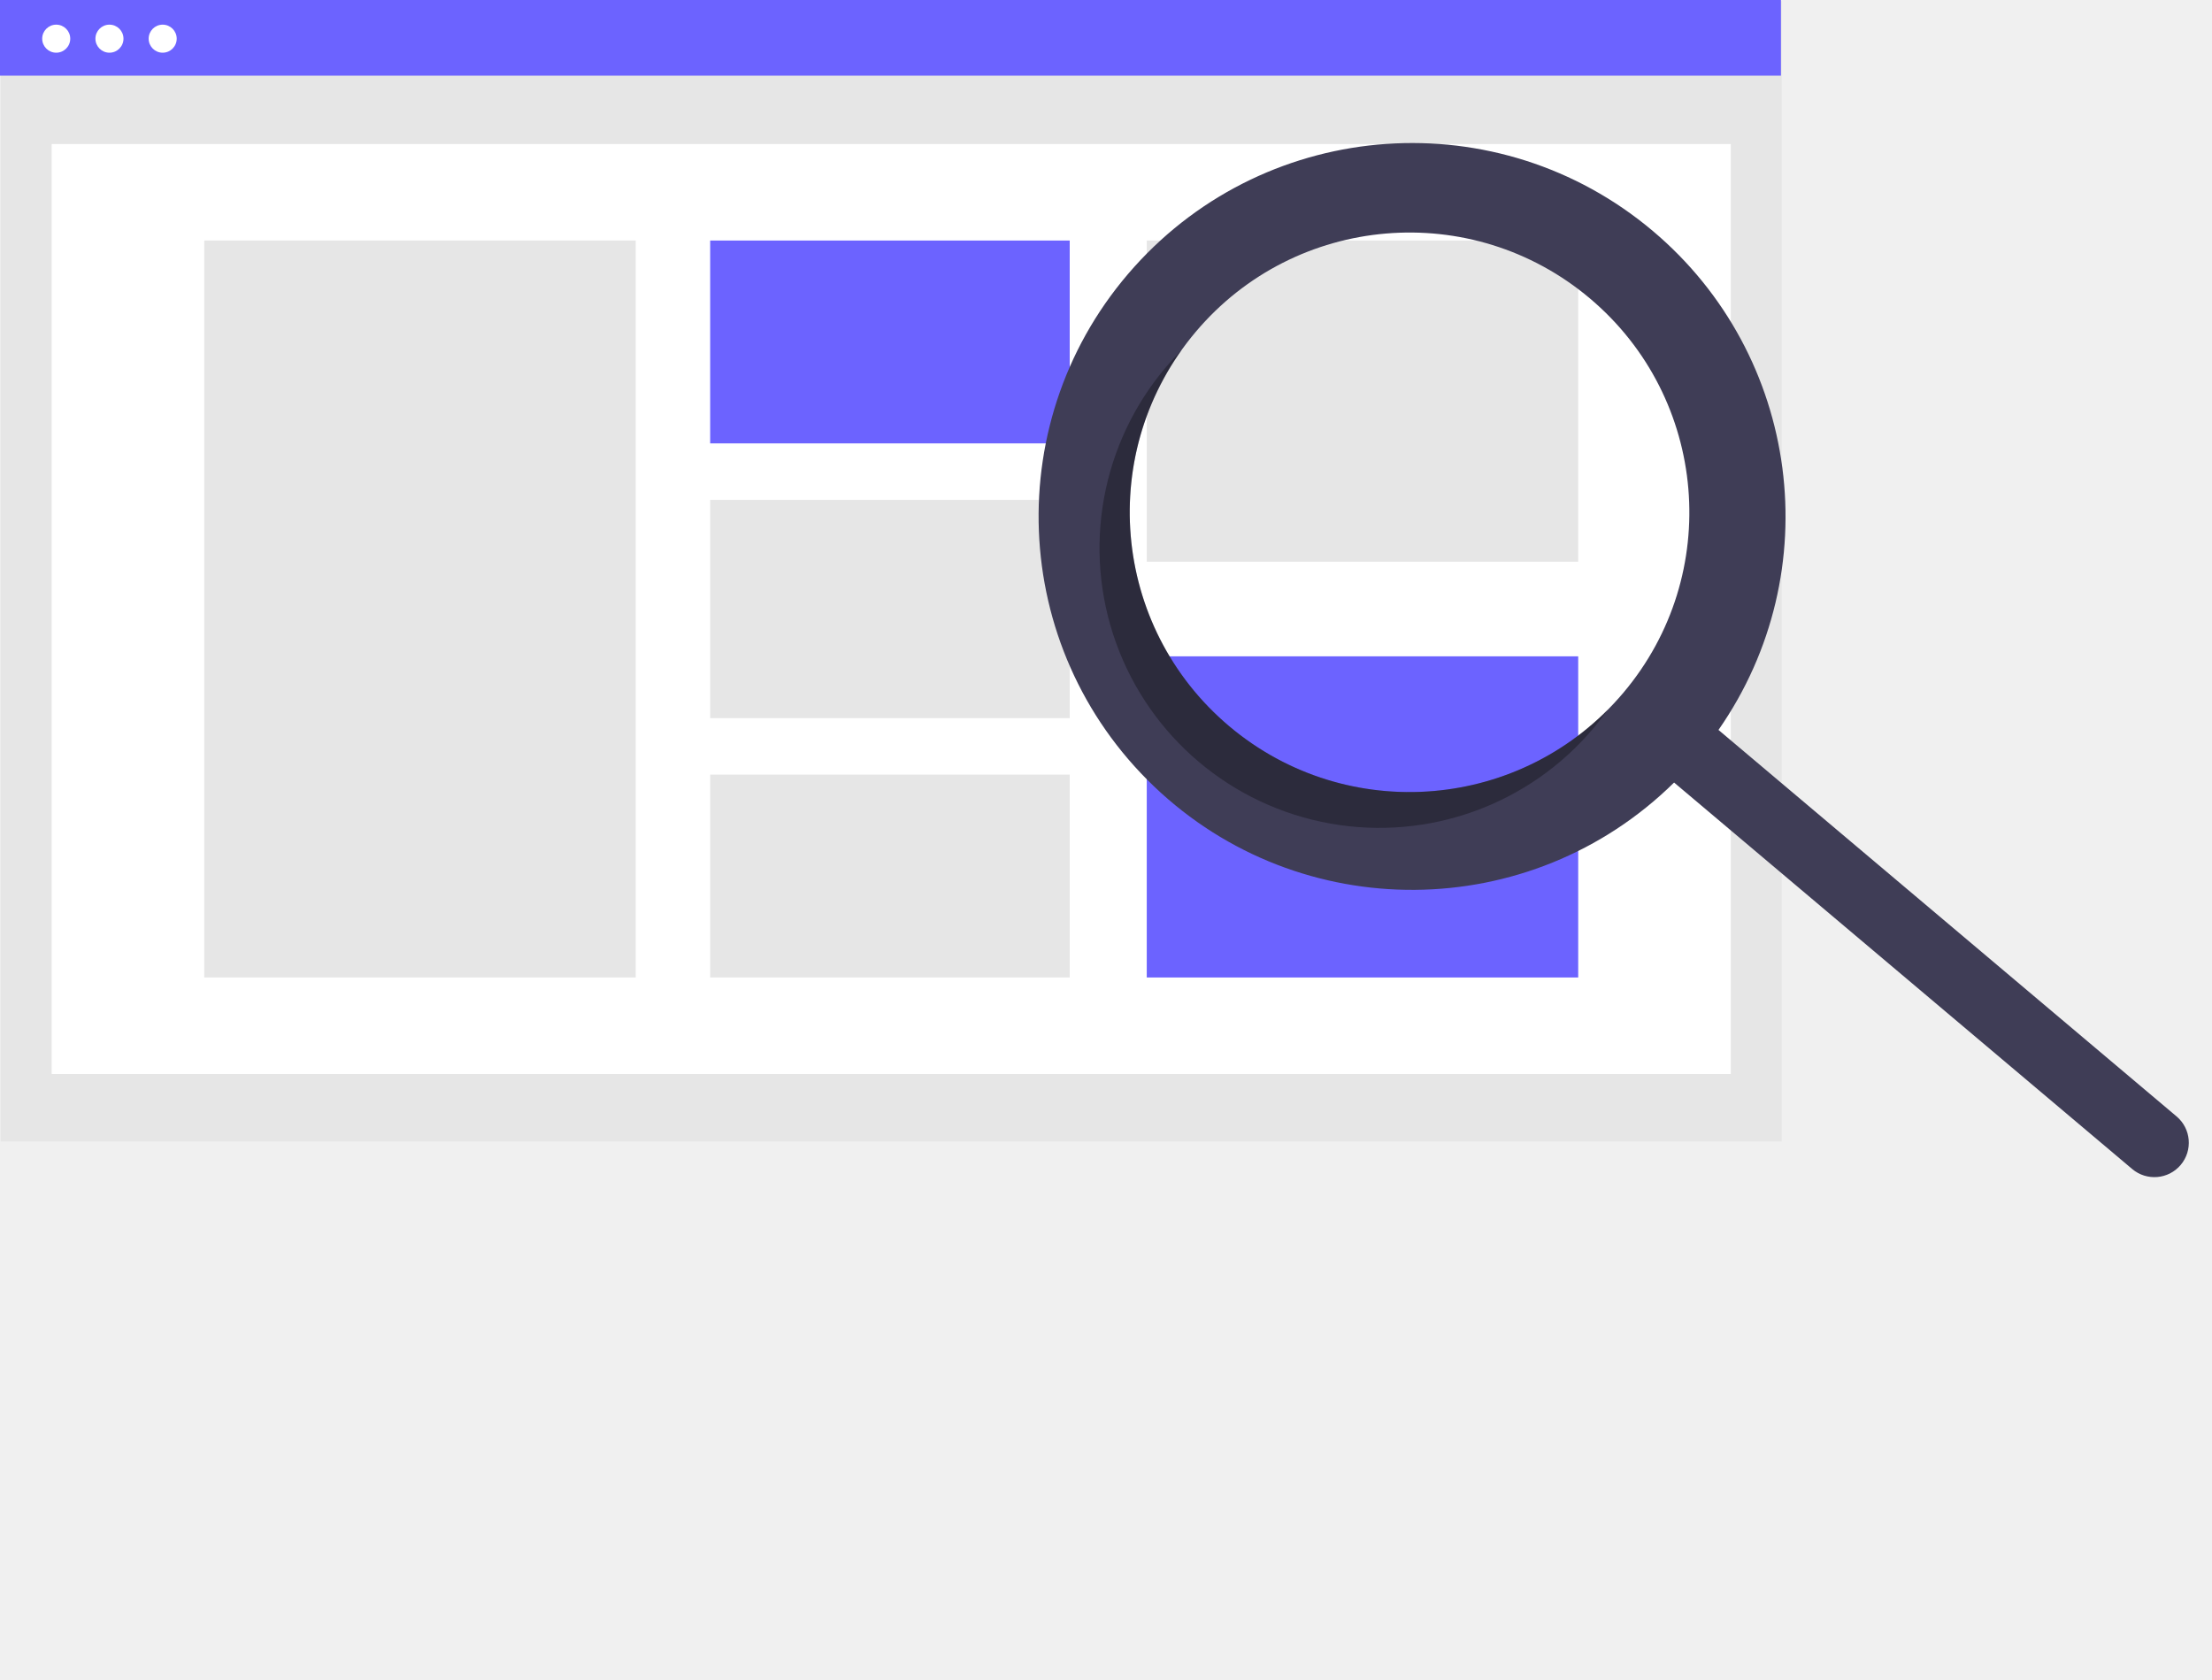
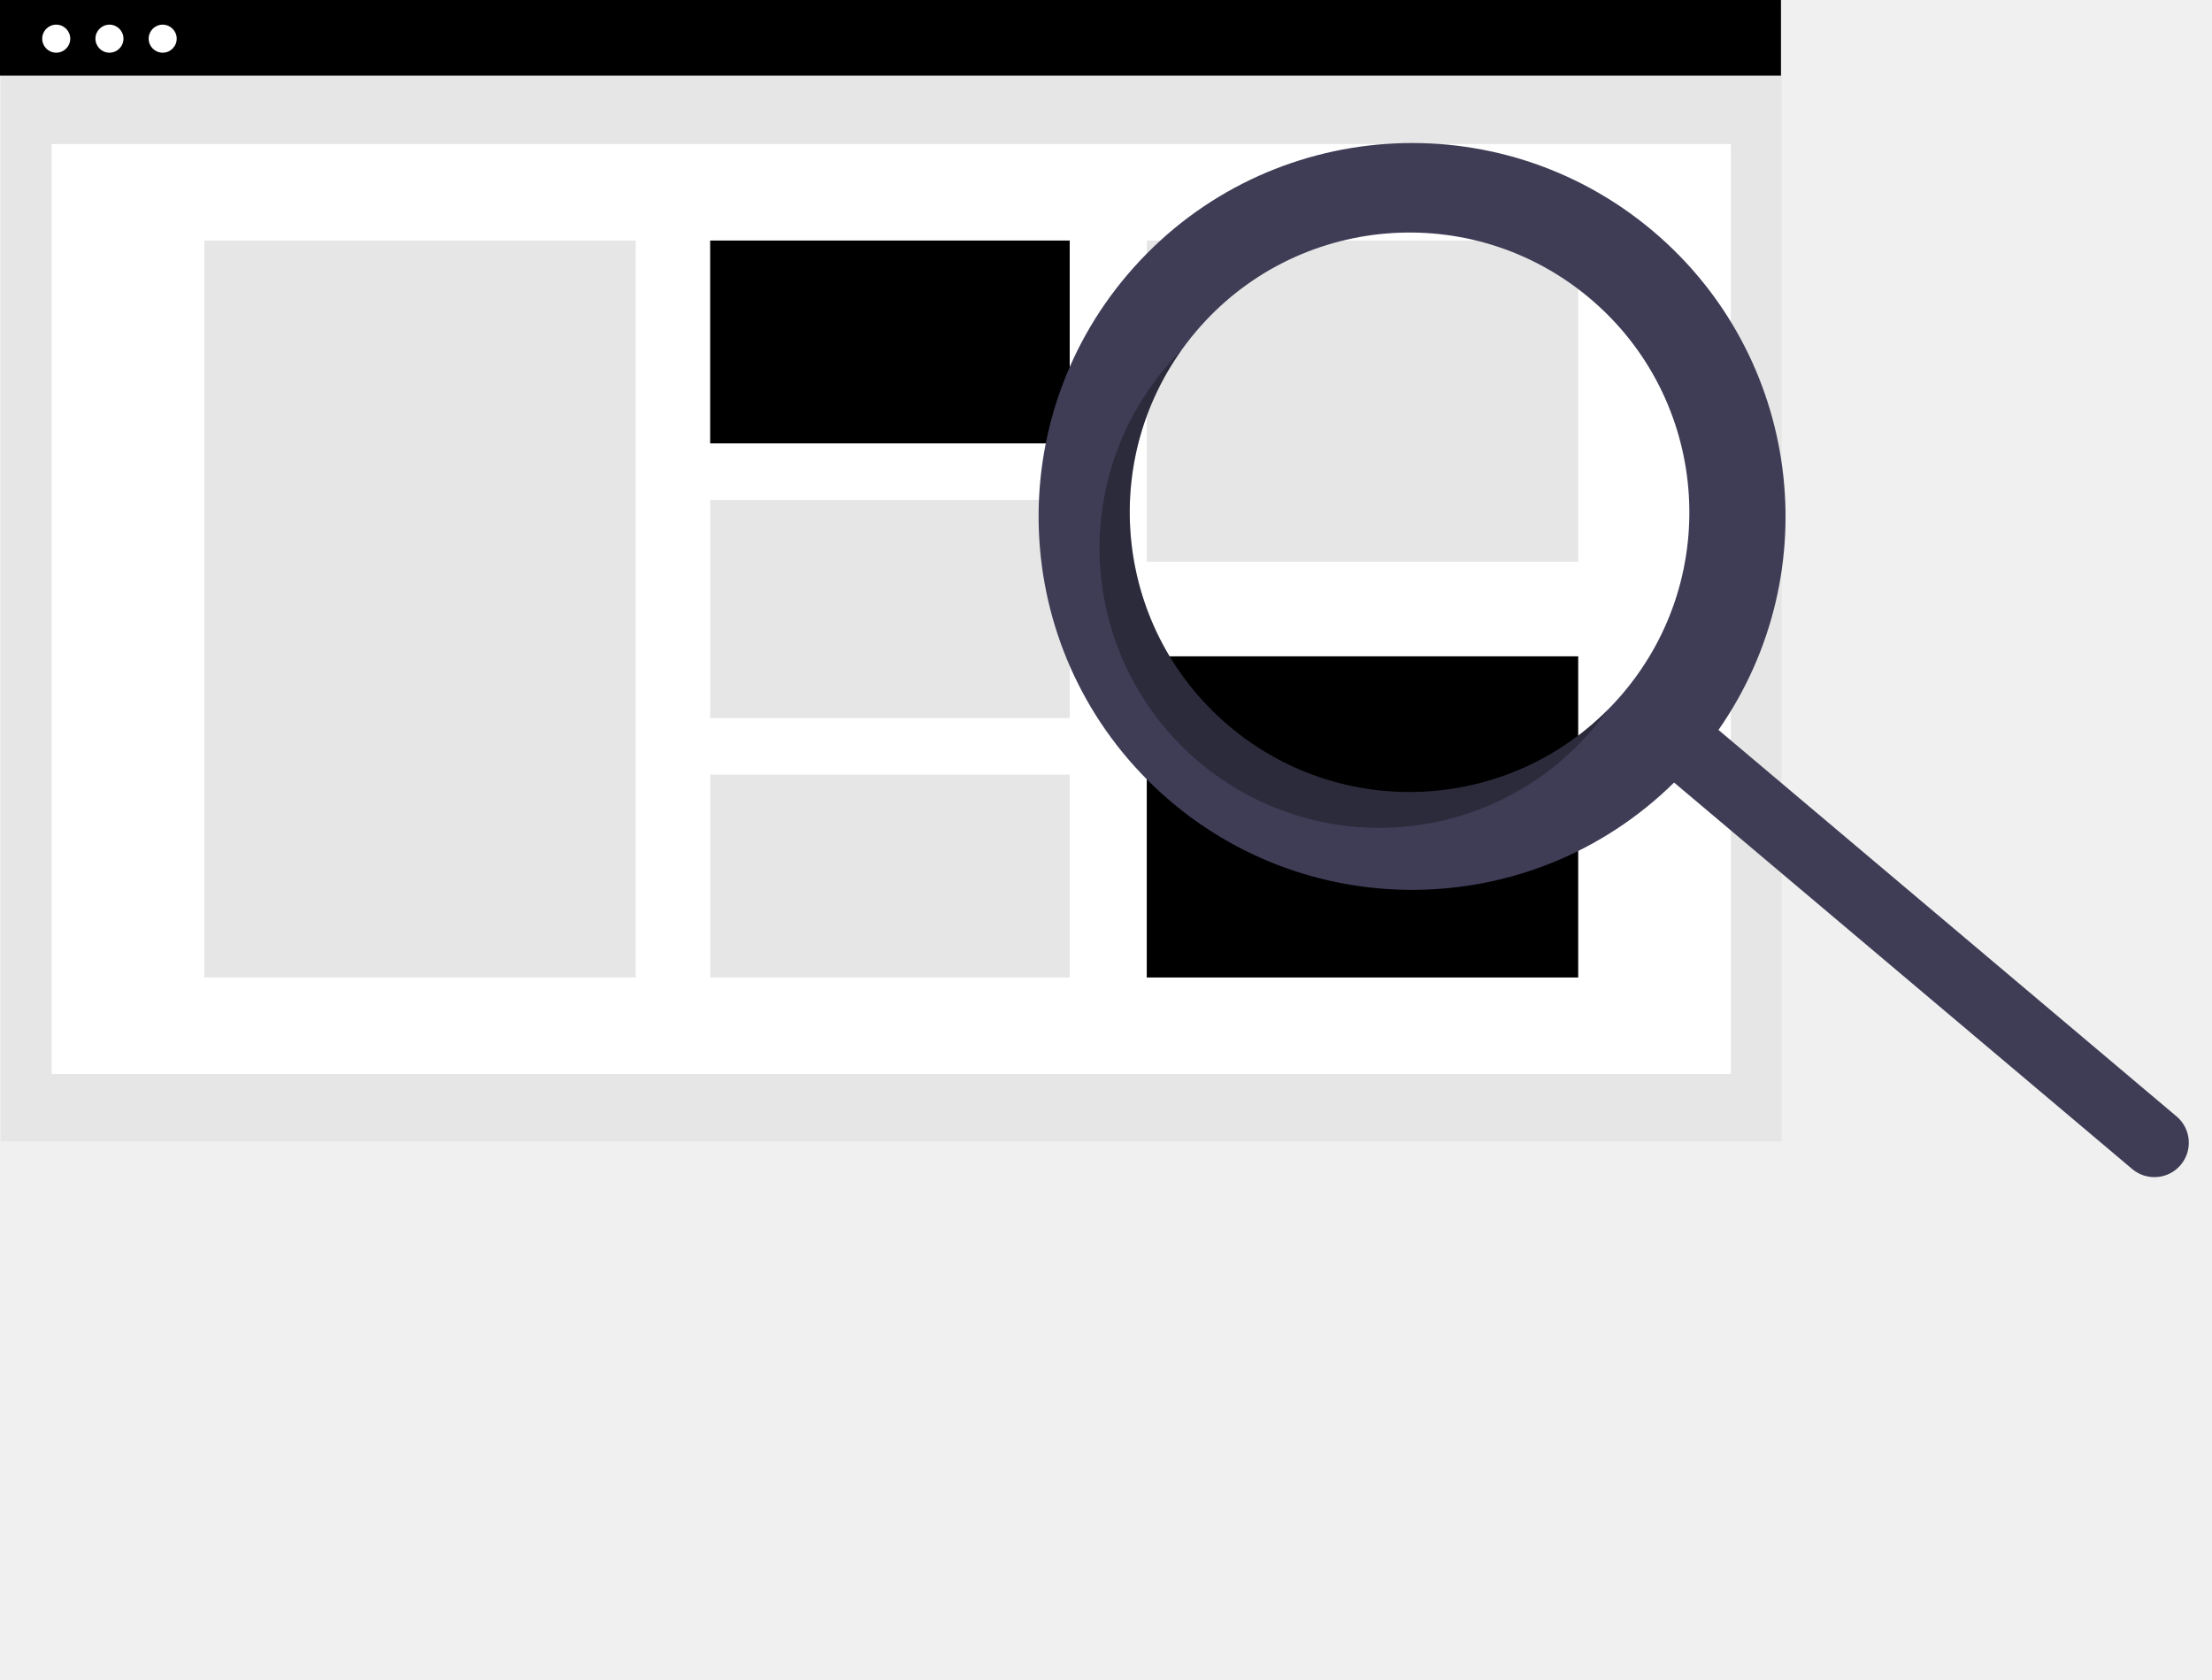
<svg xmlns="http://www.w3.org/2000/svg" id="e8ab07fb-aa66-4eb8-9149-b5abc1630568" data-name="Layer 2" width="799.703" height="607.188" viewBox="0 0 799.703 607.188">
  <rect x="0.275" y="0.365" width="643.862" height="412.358" fill="#e6e6e6" />
  <rect x="18.686" y="52.085" width="607.039" height="336.243" fill="#fff" />
-   <rect width="643.862" height="27.354" fill="#6c63ff" />
+   <rect width="643.862" height="27.354" class="brand-filled" />
  <circle cx="20.327" cy="13.985" r="5.07" fill="#fff" />
  <circle cx="39.571" cy="13.985" r="5.07" fill="#fff" />
  <circle cx="58.814" cy="13.985" r="5.07" fill="#fff" />
  <rect x="73.844" y="86.973" width="155.981" height="266.467" fill="#e6e6e6" />
-   <rect x="256.75" y="86.973" width="129.984" height="73.348" fill="#6c63ff" />
+   <rect x="256.75" y="86.973" width="129.984" height="73.348" class="brand-filled" />
  <rect x="256.75" y="180.747" width="129.984" height="78.919" fill="#e6e6e6" />
  <rect x="256.75" y="280.092" width="129.984" height="73.348" fill="#e6e6e6" />
  <rect x="414.587" y="86.973" width="155.981" height="116.125" fill="#e6e6e6" />
-   <rect x="414.587" y="237.315" width="155.981" height="116.125" fill="#6c63ff" />
+   <rect x="414.587" y="237.315" width="155.981" height="116.125" class="brand-filled" />
  <g class="hoverglass hovers">
    <path d="M797.728,229.953a135.02,135.02,0,1,0,7.655,199.403L971.002,569.103a12.442,12.442,0,1,0,16.048-19.018L821.431,410.337A135.027,135.027,0,0,0,797.728,229.953ZM787.052,396.88a101.158,101.158,0,1,1-12.077-142.548A101.158,101.158,0,0,1,787.052,396.88Z" transform="translate(-200.1484 -146.4062)" fill="#3f3d56" />
    <path d="M644.504,408.957a101.163,101.163,0,0,1-17.166-135.989q-2.901,2.922-5.609,6.12A101.158,101.158,0,1,0,776.353,409.559q2.702-3.202,5.089-6.559A101.163,101.163,0,0,1,644.504,408.957Z" transform="translate(-200.1484 -146.4062)" opacity="0.3" />
  </g>
</svg>
